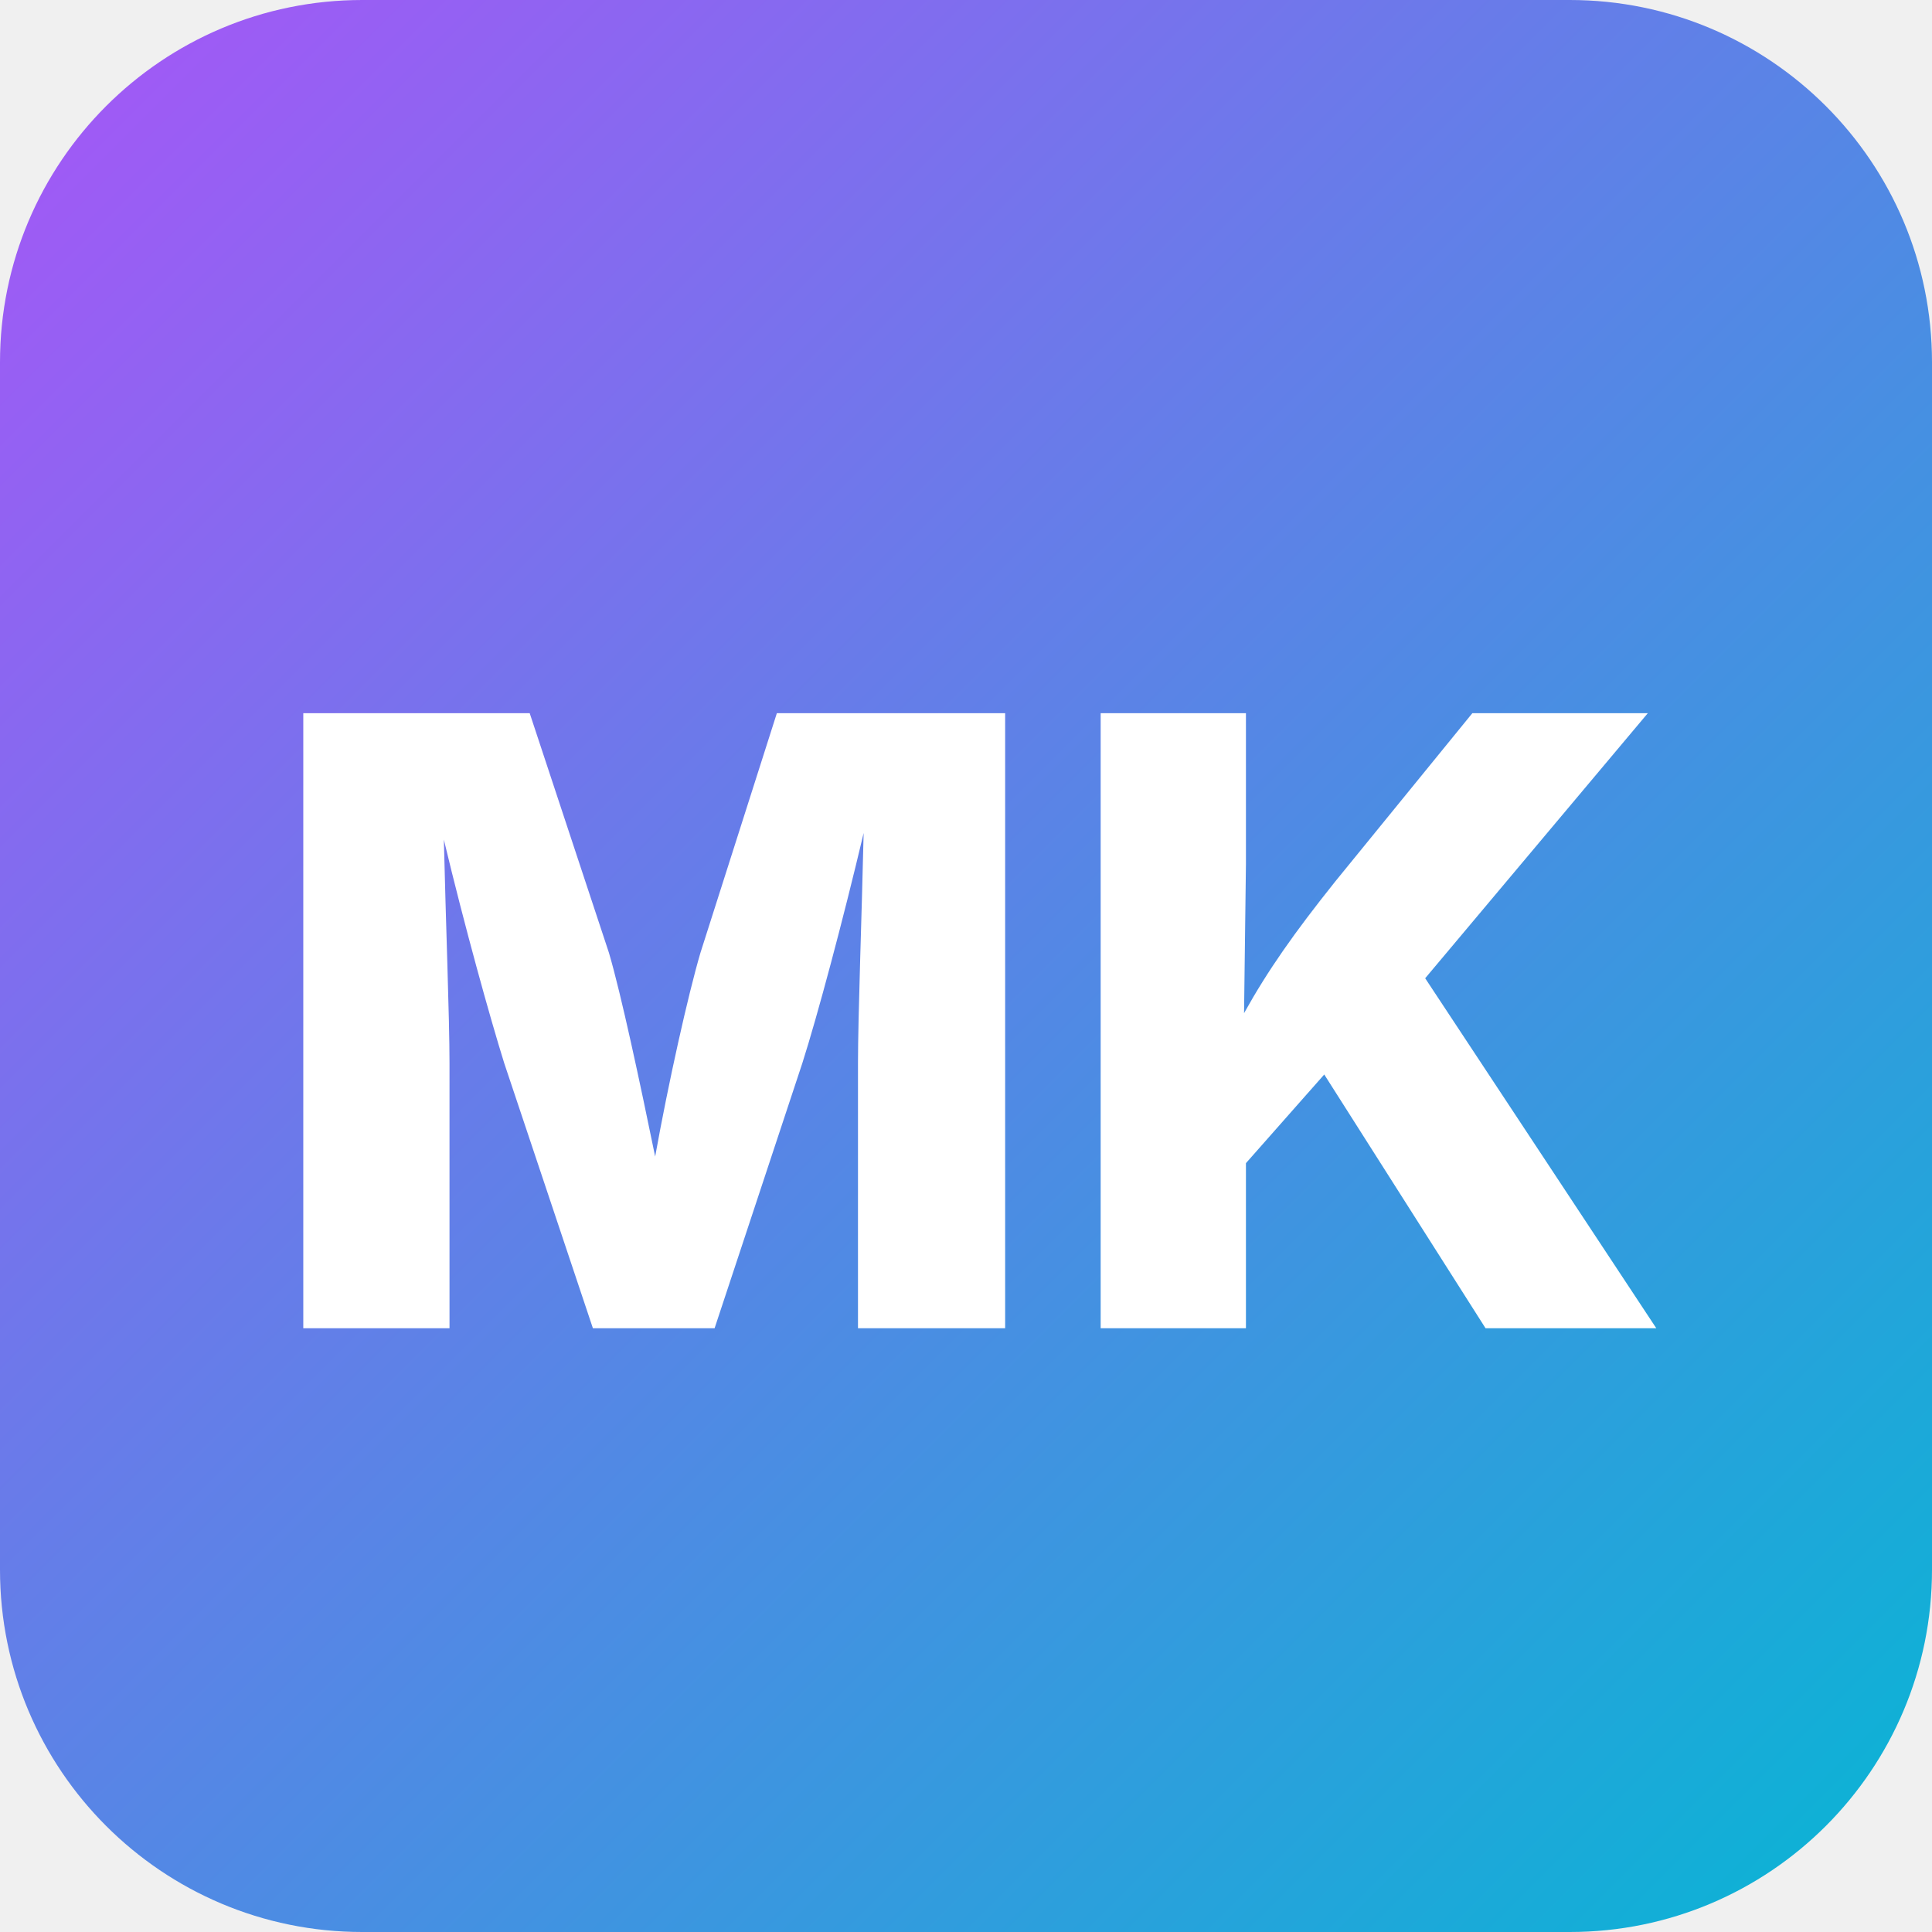
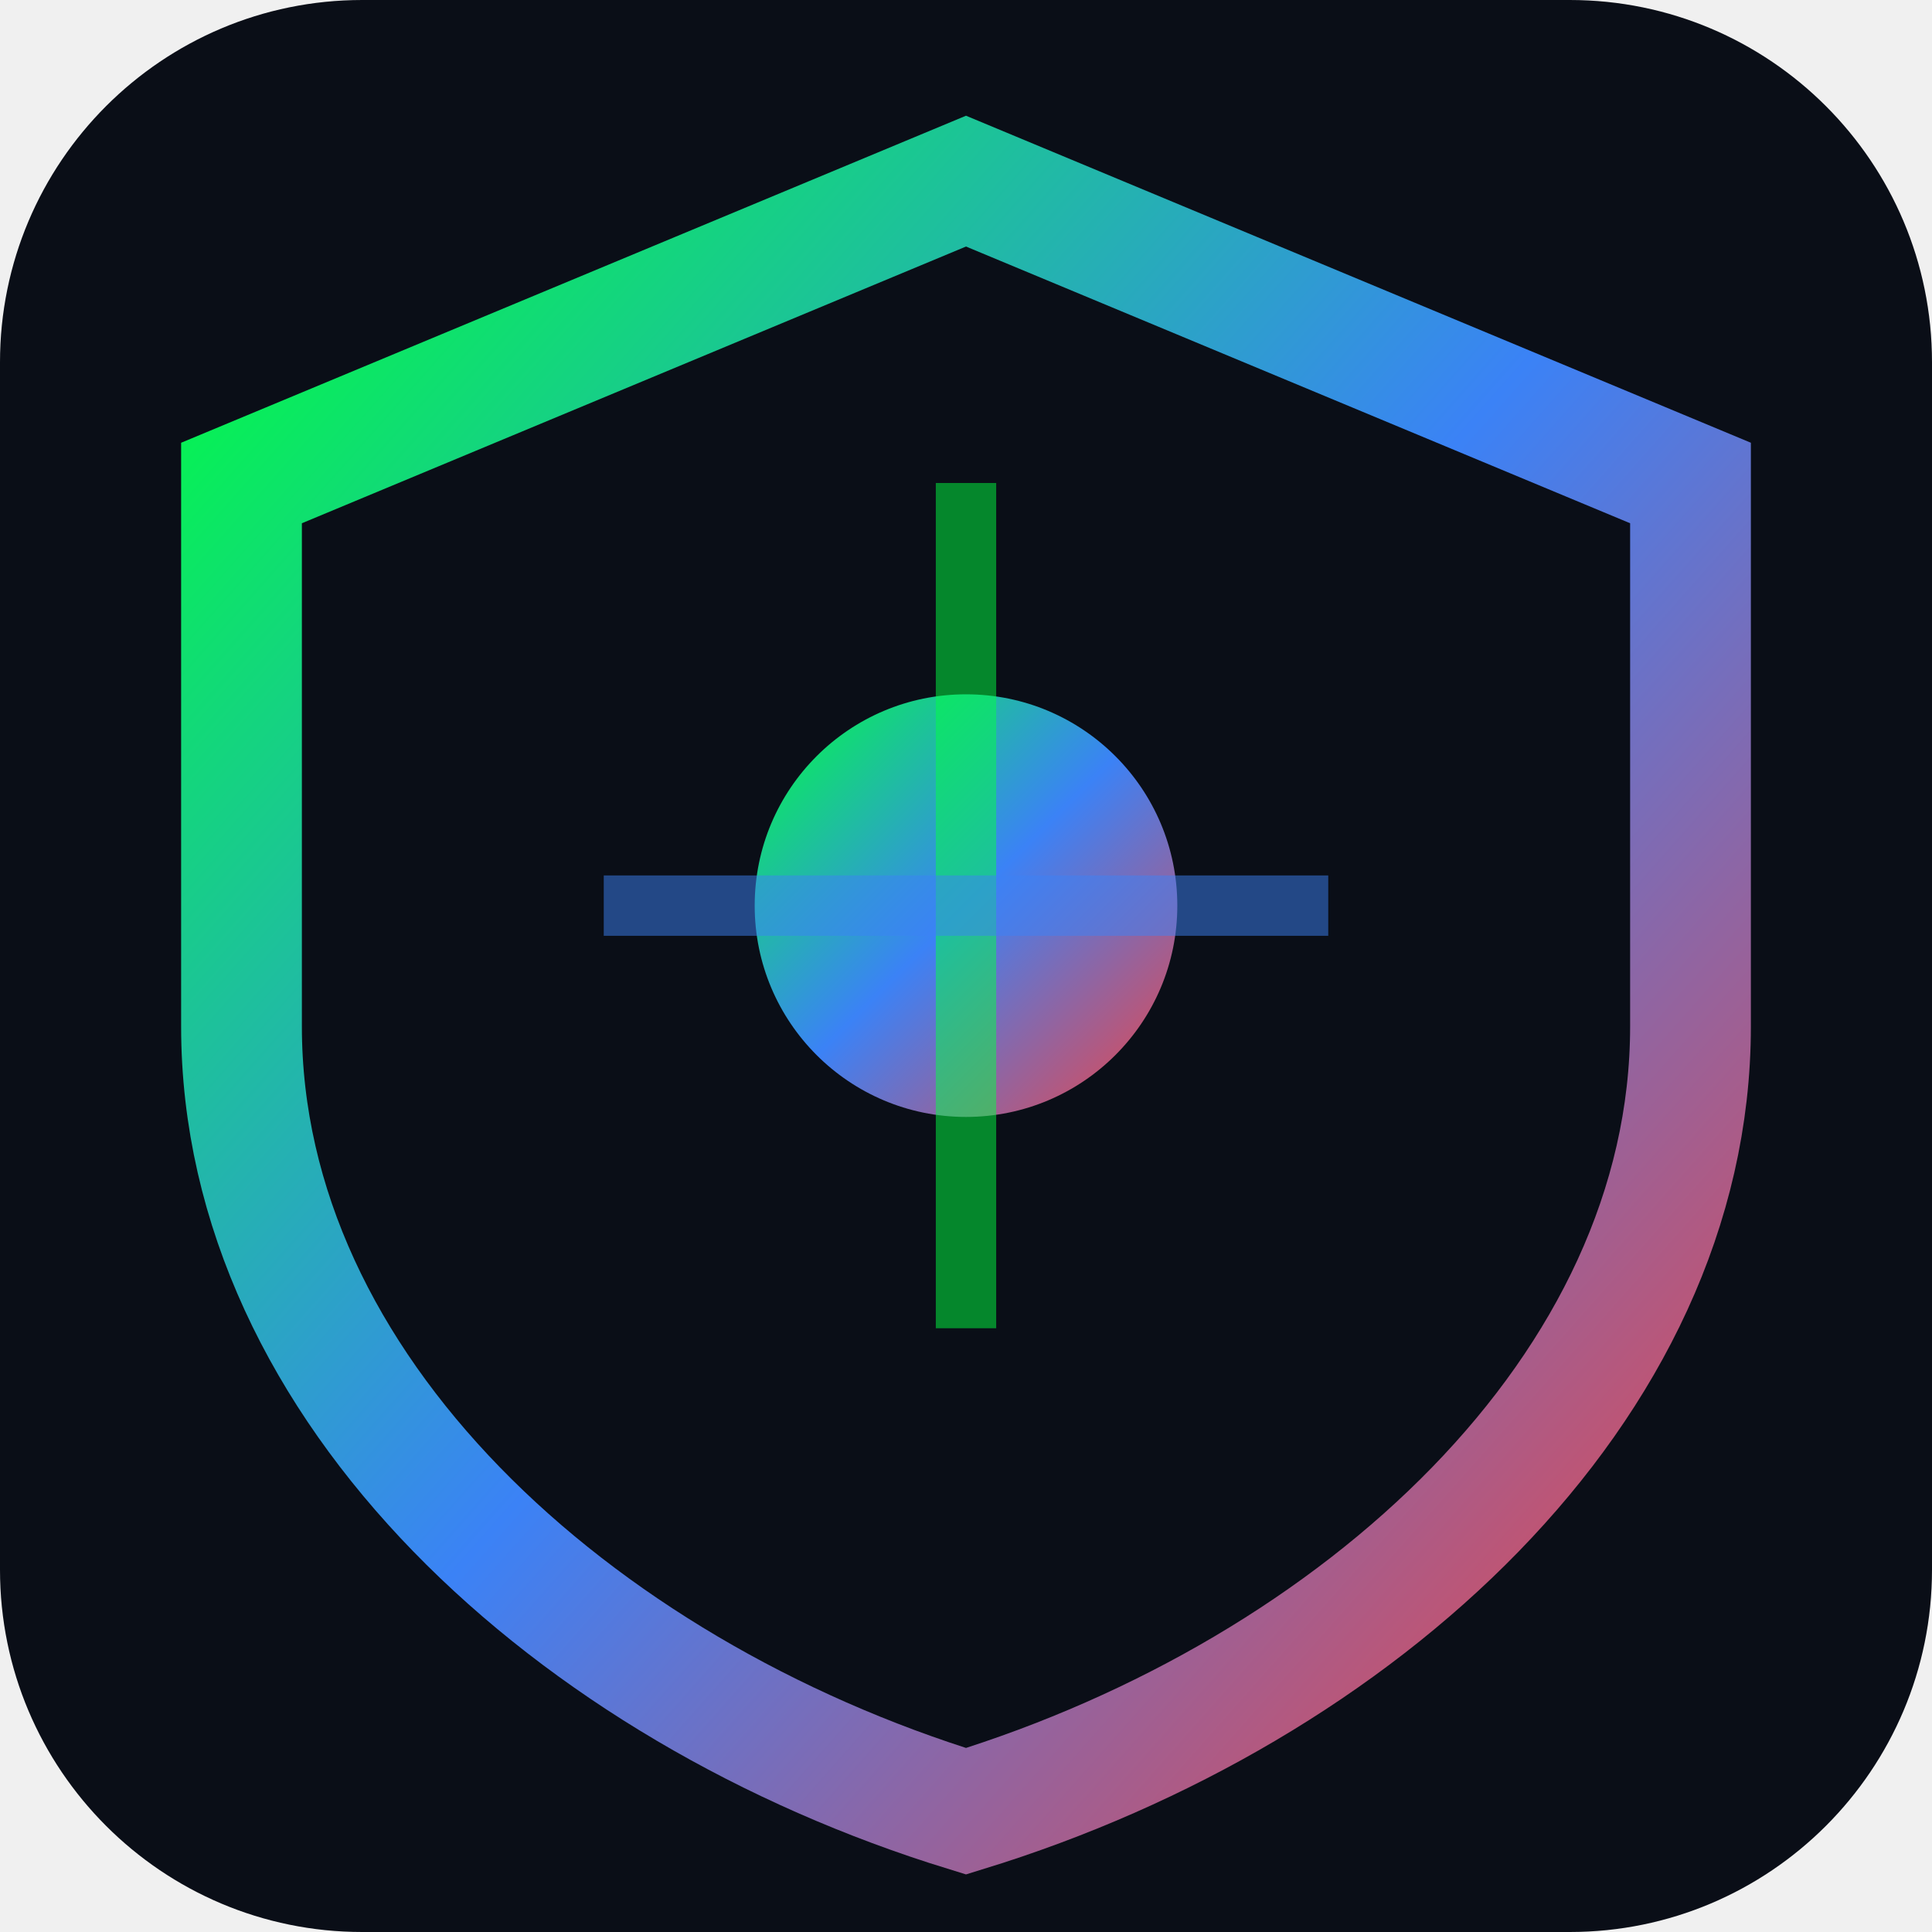
- <svg xmlns="http://www.w3.org/2000/svg" width="32" height="32" viewBox="0 0 32 32" fill="none">
-   <rect width="32" height="32" rx="6" fill="url(#gradient)" />
+ <svg xmlns="http://www.w3.org/2000/svg" viewBox="0 0 32 32">
  <defs>
-     <linearGradient id="gradient" x1="0%" y1="0%" x2="100%" y2="100%">
-       <stop offset="0%" style="stop-color:#a855f7;stop-opacity:1" />
-       <stop offset="100%" style="stop-color:#06b6d4;stop-opacity:1" />
+     <linearGradient id="g" x1="0%" y1="0%" x2="100%" y2="100%">
+       <stop offset="0%" stop-color="#00ff41" />
+       <stop offset="50%" stop-color="#3b82f6" />
+       <stop offset="100%" stop-color="#ef4444" />
    </linearGradient>
  </defs>
-   <text x="16" y="22" font-family="Inter, system-ui, sans-serif" font-size="14" font-weight="800" text-anchor="middle" fill="white">MK</text>
+   <rect width="32" height="32" rx="6" fill="#0a0e17" />
+   <path d="M16 3 L28 8 L28 17 C28 23 22.5 28 16 30 C9.5 28 4 23 4 17 L4 8 Z" fill="none" stroke="url(#g)" stroke-width="2" />
+   <circle cx="16" cy="15" r="3.5" fill="url(#g)" />
+   <path d="M16 8 L16 22" stroke="#00ff41" stroke-width="1" opacity="0.5" />
+   <path d="M10 15 L22 15" stroke="#3b82f6" stroke-width="1" opacity="0.5" />
</svg>
